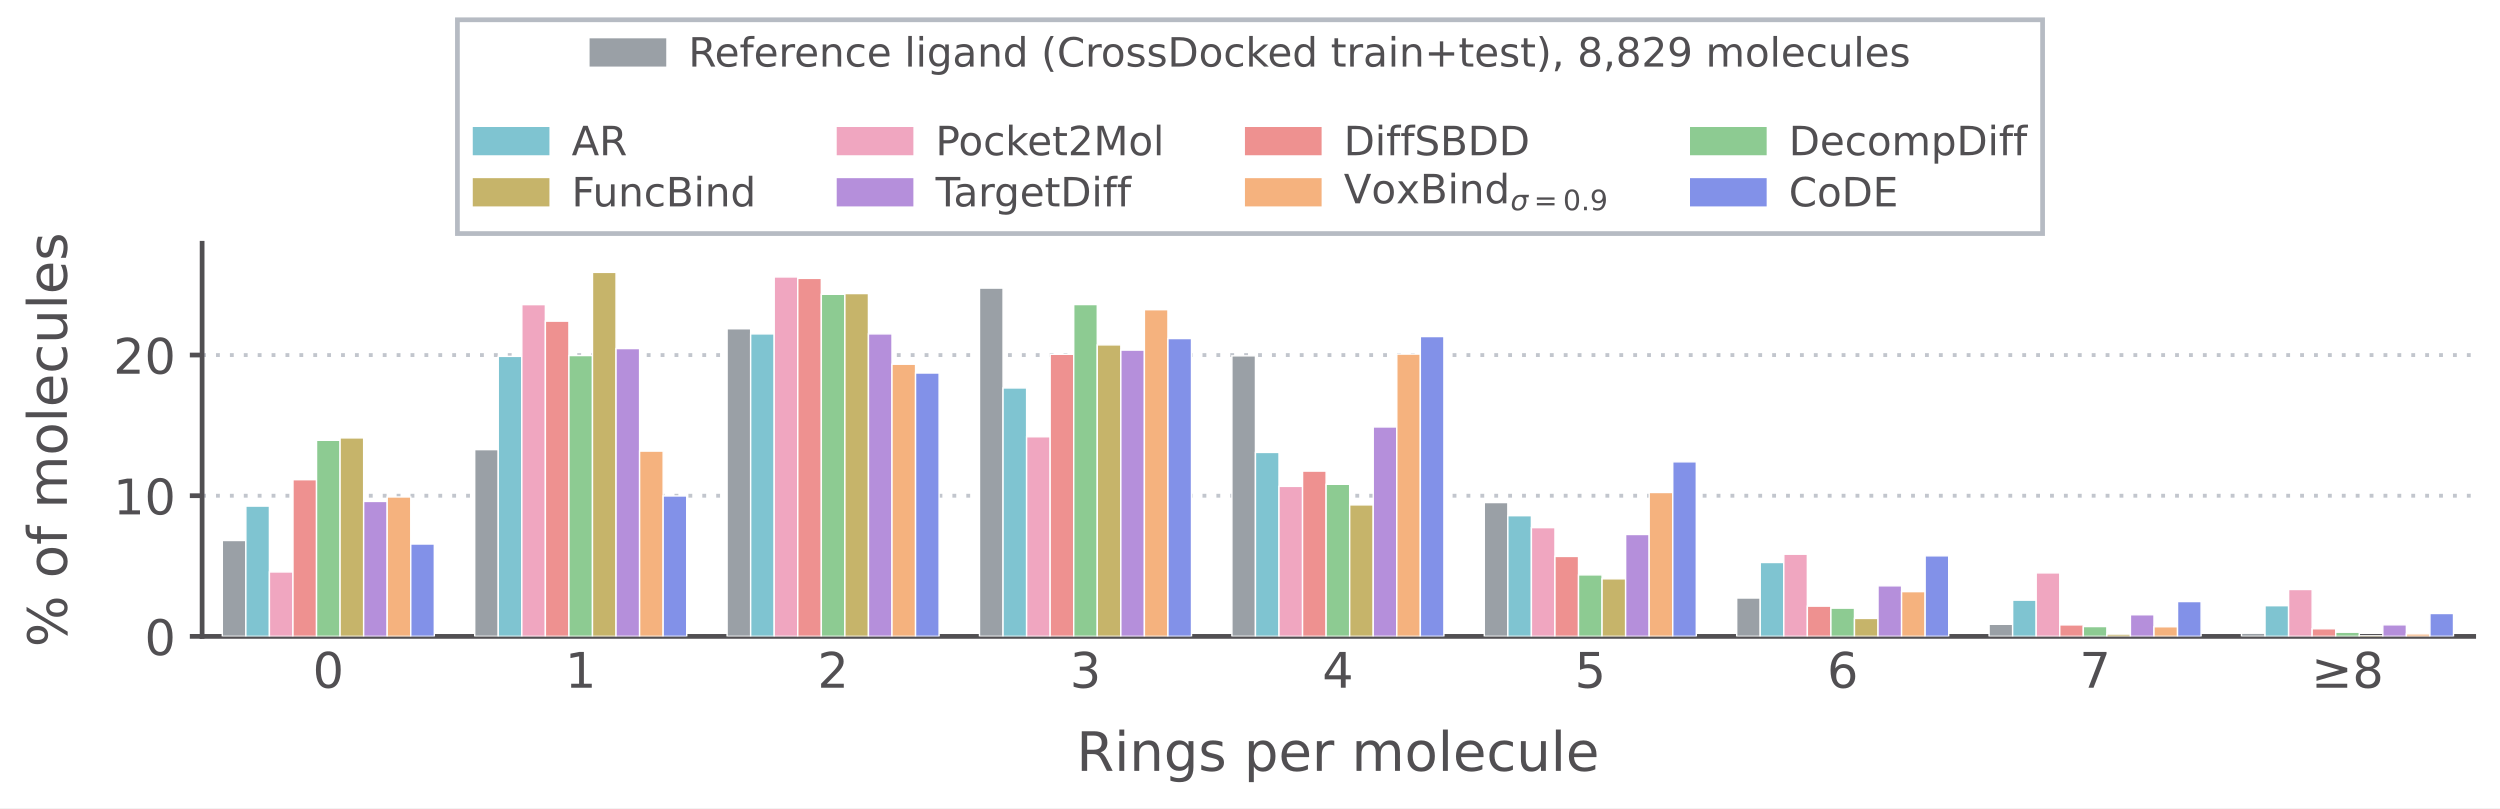
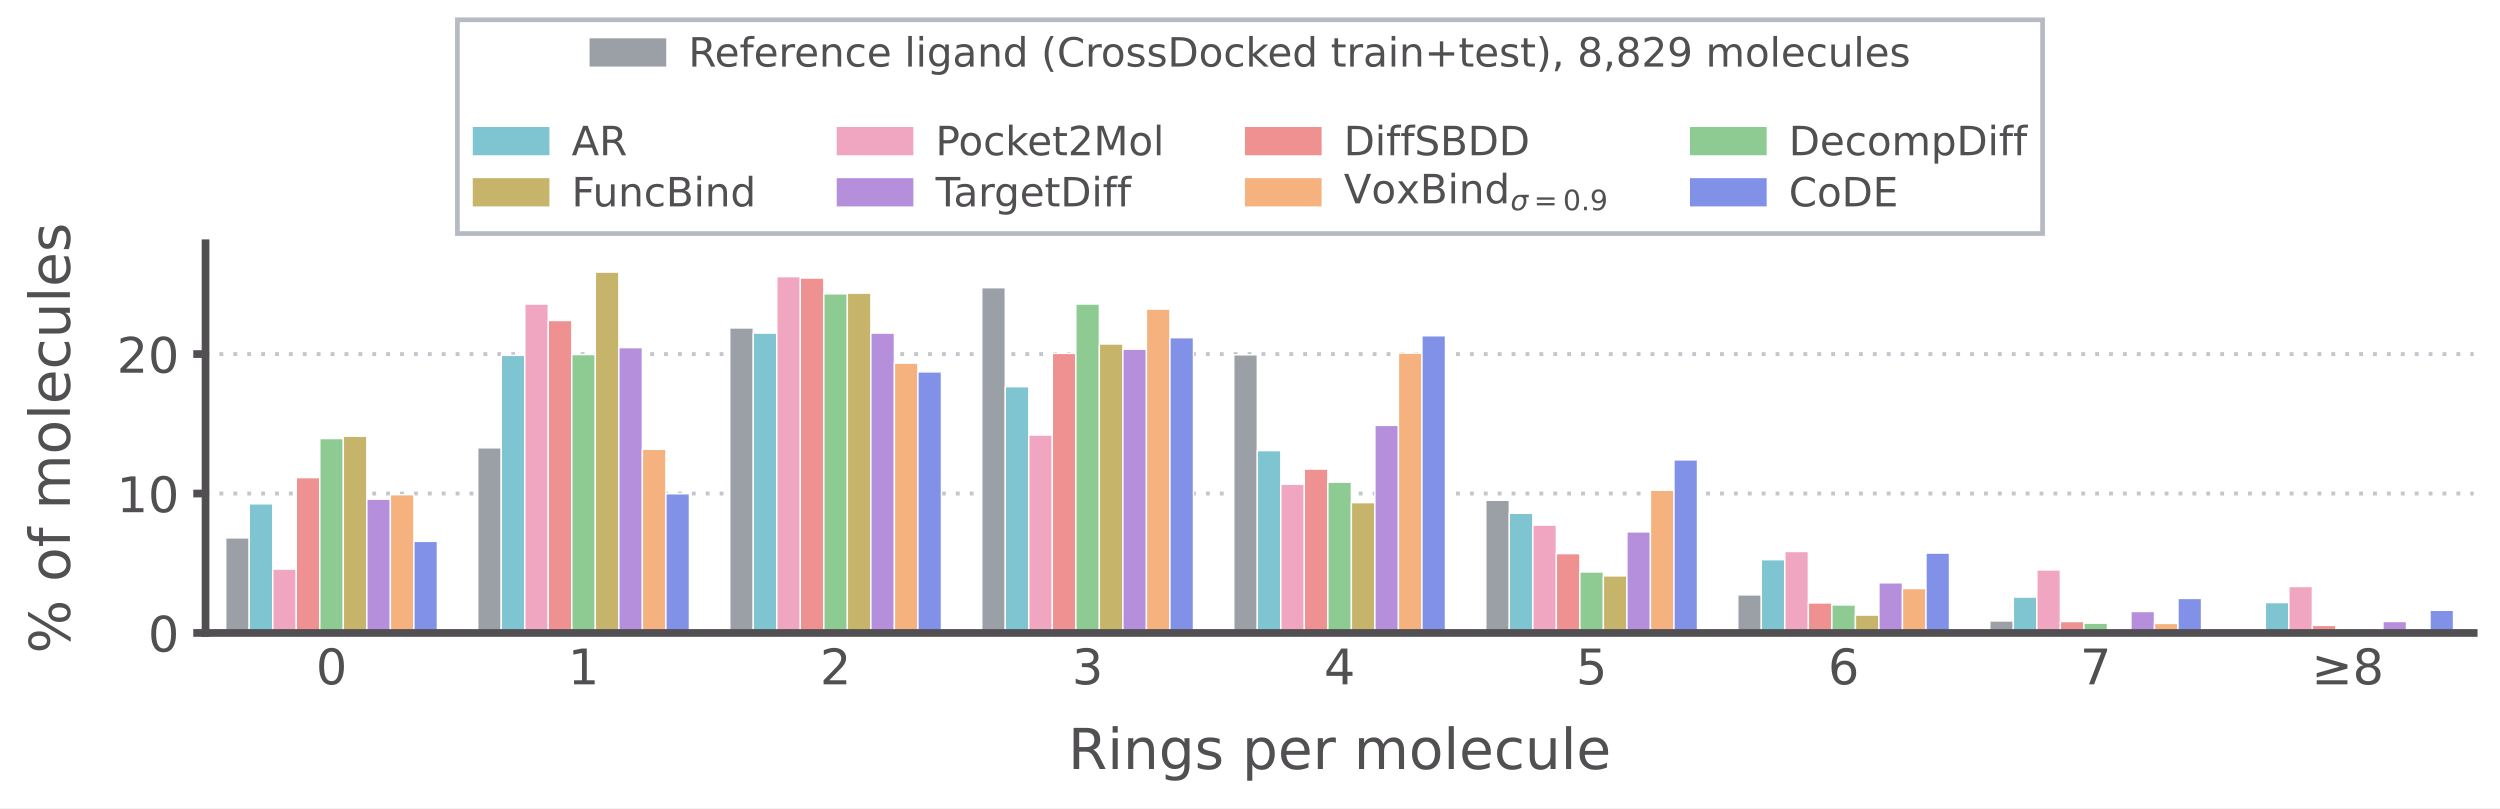
<svg xmlns="http://www.w3.org/2000/svg" xmlns:xlink="http://www.w3.org/1999/xlink" width="712.53pt" height="230.353pt" viewBox="0 0 712.53 230.353" version="1.1">
  <defs>
    <style type="text/css">*{stroke-linejoin: round; stroke-linecap: butt}</style>
  </defs>
  <g id="figure_1">
    <g id="patch_1">
      <path d="M 0 230.353  L 712.53 230.353  L 712.53 0  L 0 0  z " style="fill: #ffffff" />
    </g>
    <g id="axes_1">
      <g id="patch_2">
-         <path d="M 57.605 181.38  L 705.03 181.38  L 705.03 69.331  L 57.605 69.331  z " style="fill: #ffffff" />
+         <path d="M 58.586 180.399  L 705.03 180.399  L 705.03 69.331  L 58.586 69.331  z " style="fill: #ffffff" />
      </g>
      <g id="matplotlib.axis_1">
        <g id="xtick_1">
          <g id="line2d_1" />
          <g id="text_1">
-             <text style="font-size: 14px; font-family: 'DejaVu Sans'; text-anchor: middle; fill: #514f52" x="93.573" y="196.018" transform="rotate(-0 93.57263 196.0183)">0</text>
+             <text style="font-size: 14px; font-family: 'DejaVu Sans'; text-anchor: middle; fill: #514f52" x="94.5" y="195.036" transform="rotate(-0 94.4999 195.0365)">0</text>
          </g>
        </g>
        <g id="xtick_2">
          <g id="line2d_2" />
          <g id="text_2">
-             <text style="font-size: 14px; font-family: 'DejaVu Sans'; text-anchor: middle; fill: #514f52" x="165.509" y="196.018" transform="rotate(-0 165.5088 196.0183)">1</text>
+             <text style="font-size: 14px; font-family: 'DejaVu Sans'; text-anchor: middle; fill: #514f52" x="166.327" y="195.036" transform="rotate(-0 166.327 195.0365)">1</text>
          </g>
        </g>
        <g id="xtick_3">
          <g id="line2d_3" />
          <g id="text_3">
-             <text style="font-size: 14px; font-family: 'DejaVu Sans'; text-anchor: middle; fill: #514f52" x="237.445" y="196.018" transform="rotate(-0 237.4449 196.0183)">2</text>
+             <text style="font-size: 14px; font-family: 'DejaVu Sans'; text-anchor: middle; fill: #514f52" x="238.154" y="195.036" transform="rotate(-0 238.154 195.0365)">2</text>
          </g>
        </g>
        <g id="xtick_4">
          <g id="line2d_4" />
          <g id="text_4">
-             <text style="font-size: 14px; font-family: 'DejaVu Sans'; text-anchor: middle; fill: #514f52" x="309.381" y="196.018" transform="rotate(-0 309.3811 196.0183)">3</text>
+             <text style="font-size: 14px; font-family: 'DejaVu Sans'; text-anchor: middle; fill: #514f52" x="309.981" y="195.036" transform="rotate(-0 309.9811 195.0365)">3</text>
          </g>
        </g>
        <g id="xtick_5">
          <g id="line2d_5" />
          <g id="text_5">
-             <text style="font-size: 14px; font-family: 'DejaVu Sans'; text-anchor: middle; fill: #514f52" x="381.317" y="196.018" transform="rotate(-0 381.3173 196.0183)">4</text>
+             <text style="font-size: 14px; font-family: 'DejaVu Sans'; text-anchor: middle; fill: #514f52" x="381.808" y="195.036" transform="rotate(-0 381.8082 195.0365)">4</text>
          </g>
        </g>
        <g id="xtick_6">
          <g id="line2d_6" />
          <g id="text_6">
-             <text style="font-size: 14px; font-family: 'DejaVu Sans'; text-anchor: middle; fill: #514f52" x="453.253" y="196.018" transform="rotate(-0 453.2534 196.0183)">5</text>
+             <text style="font-size: 14px; font-family: 'DejaVu Sans'; text-anchor: middle; fill: #514f52" x="453.635" y="195.036" transform="rotate(-0 453.6353 195.0365)">5</text>
          </g>
        </g>
        <g id="xtick_7">
          <g id="line2d_7" />
          <g id="text_7">
-             <text style="font-size: 14px; font-family: 'DejaVu Sans'; text-anchor: middle; fill: #514f52" x="525.19" y="196.018" transform="rotate(-0 525.1896 196.0183)">6</text>
+             <text style="font-size: 14px; font-family: 'DejaVu Sans'; text-anchor: middle; fill: #514f52" x="525.462" y="195.036" transform="rotate(-0 525.4623 195.0365)">6</text>
          </g>
        </g>
        <g id="xtick_8">
          <g id="line2d_8" />
          <g id="text_8">
-             <text style="font-size: 14px; font-family: 'DejaVu Sans'; text-anchor: middle; fill: #514f52" x="597.126" y="196.018" transform="rotate(-0 597.1258 196.0183)">7</text>
+             <text style="font-size: 14px; font-family: 'DejaVu Sans'; text-anchor: middle; fill: #514f52" x="597.289" y="195.036" transform="rotate(-0 597.2894 195.0365)">7</text>
          </g>
        </g>
        <g id="xtick_9">
          <g id="line2d_9" />
          <g id="text_9">
-             <text style="font-size: 14px; font-family: 'DejaVu Sans'; text-anchor: middle; fill: #514f52" x="669.062" y="196.018" transform="rotate(-0 669.0619 196.0183)">≥8</text>
+             <text style="font-size: 14px; font-family: 'DejaVu Sans'; text-anchor: middle; fill: #514f52" x="669.116" y="195.036" transform="rotate(-0 669.1165 195.0365)">≥8</text>
          </g>
        </g>
        <g id="text_10">
-           <text style="font-size: 15.5px; font-family: 'DejaVu Sans'; text-anchor: middle; fill: #514f52" x="381.317" y="219.707" transform="rotate(-0 381.3173 219.7074)">Rings per molecule</text>
+           <text style="font-size: 16.1px; font-family: 'DejaVu Sans'; text-anchor: middle; fill: #514f52" x="381.808" y="219.182" transform="rotate(-0 381.8082 219.1815)">Rings per molecule</text>
        </g>
      </g>
      <g id="matplotlib.axis_2">
        <g id="ytick_1">
          <g id="line2d_10">
-             <path d="M 57.605 181.38  L 705.03 181.38  " clip-path="url(#p3499319b4c)" style="fill: none; stroke-dasharray: 1.1,2.86; stroke-dashoffset: 0; stroke: #c2c6cd; stroke-width: 1.1" />
+             <path d="M 58.586 180.399  L 705.03 180.399  " clip-path="url(#pc939cf6da9)" style="fill: none; stroke-dasharray: 1.1,2.86; stroke-dashoffset: 0; stroke: #c2c6cd; stroke-width: 1.1" />
          </g>
          <g id="line2d_11">
            <defs>
-               <path id="m5717518660" d="M 0 0  L -3.5 0  " style="stroke: #514f52; stroke-width: 1.35" />
+               <path id="mcf5e3aedc6" d="M 0 0  L -3.5 0  " style="stroke: #514f52; stroke-width: 2.2" />
            </defs>
            <g>
-               <use xlink:href="#m5717518660" x="57.605" y="181.38" style="fill: #514f52; stroke: #514f52; stroke-width: 1.35" />
+               <use xlink:href="#mcf5e3aedc6" x="58.586" y="180.399" style="fill: #514f52; stroke: #514f52; stroke-width: 2.2" />
            </g>
          </g>
          <g id="text_11">
-             <text style="font-size: 14px; font-family: 'DejaVu Sans'; text-anchor: end; fill: #514f52" x="50.105" y="186.699" transform="rotate(-0 50.10455 186.6994)">0</text>
+             <text style="font-size: 14px; font-family: 'DejaVu Sans'; text-anchor: end; fill: #514f52" x="51.086" y="185.718" transform="rotate(-0 51.08636 185.7176)">0</text>
          </g>
        </g>
        <g id="ytick_2">
          <g id="line2d_12">
-             <path d="M 57.605 141.287  L 705.03 141.287  " clip-path="url(#p3499319b4c)" style="fill: none; stroke-dasharray: 1.1,2.86; stroke-dashoffset: 0; stroke: #c2c6cd; stroke-width: 1.1" />
+             <path d="M 58.586 140.657  L 705.03 140.657  " clip-path="url(#pc939cf6da9)" style="fill: none; stroke-dasharray: 1.1,2.86; stroke-dashoffset: 0; stroke: #c2c6cd; stroke-width: 1.1" />
          </g>
          <g id="line2d_13">
            <g>
-               <use xlink:href="#m5717518660" x="57.605" y="141.287" style="fill: #514f52; stroke: #514f52; stroke-width: 1.35" />
+               <use xlink:href="#mcf5e3aedc6" x="58.586" y="140.657" style="fill: #514f52; stroke: #514f52; stroke-width: 2.2" />
            </g>
          </g>
          <g id="text_12">
-             <text style="font-size: 14px; font-family: 'DejaVu Sans'; text-anchor: end; fill: #514f52" x="50.105" y="146.606" transform="rotate(-0 50.10455 146.6064)">10</text>
+             <text style="font-size: 14px; font-family: 'DejaVu Sans'; text-anchor: end; fill: #514f52" x="51.086" y="145.976" transform="rotate(-0 51.08636 145.9758)">10</text>
          </g>
        </g>
        <g id="ytick_3">
          <g id="line2d_14">
-             <path d="M 57.605 101.194  L 705.03 101.194  " clip-path="url(#p3499319b4c)" style="fill: none; stroke-dasharray: 1.1,2.86; stroke-dashoffset: 0; stroke: #c2c6cd; stroke-width: 1.1" />
+             <path d="M 58.586 100.915  L 705.03 100.915  " clip-path="url(#pc939cf6da9)" style="fill: none; stroke-dasharray: 1.1,2.86; stroke-dashoffset: 0; stroke: #c2c6cd; stroke-width: 1.1" />
          </g>
          <g id="line2d_15">
            <g>
-               <use xlink:href="#m5717518660" x="57.605" y="101.194" style="fill: #514f52; stroke: #514f52; stroke-width: 1.35" />
+               <use xlink:href="#mcf5e3aedc6" x="58.586" y="100.915" style="fill: #514f52; stroke: #514f52; stroke-width: 2.2" />
            </g>
          </g>
          <g id="text_13">
-             <text style="font-size: 14px; font-family: 'DejaVu Sans'; text-anchor: end; fill: #514f52" x="50.105" y="106.513" transform="rotate(-0 50.10455 106.5133)">20</text>
+             <text style="font-size: 14px; font-family: 'DejaVu Sans'; text-anchor: end; fill: #514f52" x="51.086" y="106.234" transform="rotate(-0 51.08636 106.2341)">20</text>
          </g>
        </g>
        <g id="text_14">
-           <text style="font-size: 15.5px; font-family: 'DejaVu Sans'; text-anchor: middle; fill: #514f52" x="19.066" y="125.356" transform="rotate(-90 19.06603 125.3559)">% of molecules</text>
+           <text style="font-size: 16.1px; font-family: 'DejaVu Sans'; text-anchor: middle; fill: #514f52" x="19.923" y="124.865" transform="rotate(-90 19.92307 124.865)">% of molecules</text>
        </g>
      </g>
      <g id="patch_3">
-         <path d="M 57.605 181.38  L 57.605 69.331  " style="fill: none; stroke: #514f52; stroke-width: 1.35; stroke-linejoin: miter; stroke-linecap: square" />
+         <path d="M 64.333 180.399  L 71.036 180.399  L 71.036 153.301  L 64.333 153.301  z " clip-path="url(#pc939cf6da9)" style="fill: #9aa0a6; stroke: #ffffff; stroke-width: 0.4; stroke-linejoin: miter" />
      </g>
      <g id="patch_4">
-         <path d="M 57.605 181.38  L 705.03 181.38  " style="fill: none; stroke: #514f52; stroke-width: 1.35; stroke-linejoin: miter; stroke-linecap: square" />
+         <path d="M 136.16 180.399  L 142.863 180.399  L 142.863 127.644  L 136.16 127.644  z " clip-path="url(#pc939cf6da9)" style="fill: #9aa0a6; stroke: #ffffff; stroke-width: 0.4; stroke-linejoin: miter" />
      </g>
      <g id="patch_5">
-         <path d="M 63.359 181.38  L 70.073 181.38  L 70.073 154.043  L 63.359 154.043  z " clip-path="url(#p3499319b4c)" style="fill: #9aa0a6; stroke: #ffffff; stroke-width: 0.4; stroke-linejoin: miter" />
+         <path d="M 207.987 180.399  L 214.691 180.399  L 214.691 93.479  L 207.987 93.479  z " clip-path="url(#pc939cf6da9)" style="fill: #9aa0a6; stroke: #ffffff; stroke-width: 0.4; stroke-linejoin: miter" />
      </g>
      <g id="patch_6">
-         <path d="M 135.296 181.38  L 142.01 181.38  L 142.01 128.159  L 135.296 128.159  z " clip-path="url(#p3499319b4c)" style="fill: #9aa0a6; stroke: #ffffff; stroke-width: 0.4; stroke-linejoin: miter" />
+         <path d="M 279.814 180.399  L 286.518 180.399  L 286.518 82.001  L 279.814 82.001  z " clip-path="url(#pc939cf6da9)" style="fill: #9aa0a6; stroke: #ffffff; stroke-width: 0.4; stroke-linejoin: miter" />
      </g>
      <g id="patch_7">
-         <path d="M 207.232 181.38  L 213.946 181.38  L 213.946 93.693  L 207.232 93.693  z " clip-path="url(#p3499319b4c)" style="fill: #9aa0a6; stroke: #ffffff; stroke-width: 0.4; stroke-linejoin: miter" />
+         <path d="M 351.641 180.399  L 358.345 180.399  L 358.345 101.131  L 351.641 101.131  z " clip-path="url(#pc939cf6da9)" style="fill: #9aa0a6; stroke: #ffffff; stroke-width: 0.4; stroke-linejoin: miter" />
      </g>
      <g id="patch_8">
-         <path d="M 279.168 181.38  L 285.882 181.38  L 285.882 82.113  L 279.168 82.113  z " clip-path="url(#p3499319b4c)" style="fill: #9aa0a6; stroke: #ffffff; stroke-width: 0.4; stroke-linejoin: miter" />
+         <path d="M 423.468 180.399  L 430.172 180.399  L 430.172 142.588  L 423.468 142.588  z " clip-path="url(#pc939cf6da9)" style="fill: #9aa0a6; stroke: #ffffff; stroke-width: 0.4; stroke-linejoin: miter" />
      </g>
      <g id="patch_9">
-         <path d="M 351.104 181.38  L 357.818 181.38  L 357.818 101.412  L 351.104 101.412  z " clip-path="url(#p3499319b4c)" style="fill: #9aa0a6; stroke: #ffffff; stroke-width: 0.4; stroke-linejoin: miter" />
+         <path d="M 495.295 180.399  L 501.999 180.399  L 501.999 169.551  L 495.295 169.551  z " clip-path="url(#pc939cf6da9)" style="fill: #9aa0a6; stroke: #ffffff; stroke-width: 0.4; stroke-linejoin: miter" />
      </g>
      <g id="patch_10">
-         <path d="M 423.04 181.38  L 429.754 181.38  L 429.754 143.236  L 423.04 143.236  z " clip-path="url(#p3499319b4c)" style="fill: #9aa0a6; stroke: #ffffff; stroke-width: 0.4; stroke-linejoin: miter" />
+         <path d="M 567.122 180.399  L 573.826 180.399  L 573.826 176.978  L 567.122 176.978  z " clip-path="url(#pc939cf6da9)" style="fill: #9aa0a6; stroke: #ffffff; stroke-width: 0.4; stroke-linejoin: miter" />
      </g>
      <g id="patch_11">
-         <path d="M 494.976 181.38  L 501.69 181.38  L 501.69 170.437  L 494.976 170.437  z " clip-path="url(#p3499319b4c)" style="fill: #9aa0a6; stroke: #ffffff; stroke-width: 0.4; stroke-linejoin: miter" />
+         <path d="M 638.949 180.399  L 645.653 180.399  L 645.653 179.498  L 638.949 179.498  z " clip-path="url(#pc939cf6da9)" style="fill: #9aa0a6; stroke: #ffffff; stroke-width: 0.4; stroke-linejoin: miter" />
      </g>
      <g id="patch_12">
-         <path d="M 566.913 181.38  L 573.627 181.38  L 573.627 177.929  L 566.913 177.929  z " clip-path="url(#p3499319b4c)" style="fill: #9aa0a6; stroke: #ffffff; stroke-width: 0.4; stroke-linejoin: miter" />
+         <path d="M 71.036 180.399  L 77.74 180.399  L 77.74 143.59  L 71.036 143.59  z " clip-path="url(#pc939cf6da9)" style="fill: #7fc4d1; stroke: #ffffff; stroke-width: 0.4; stroke-linejoin: miter" />
      </g>
      <g id="patch_13">
-         <path d="M 638.849 181.38  L 645.563 181.38  L 645.563 180.472  L 638.849 180.472  z " clip-path="url(#p3499319b4c)" style="fill: #9aa0a6; stroke: #ffffff; stroke-width: 0.4; stroke-linejoin: miter" />
+         <path d="M 142.863 180.399  L 149.567 180.399  L 149.567 101.279  L 142.863 101.279  z " clip-path="url(#pc939cf6da9)" style="fill: #7fc4d1; stroke: #ffffff; stroke-width: 0.4; stroke-linejoin: miter" />
      </g>
      <g id="patch_14">
-         <path d="M 70.073 181.38  L 76.788 181.38  L 76.788 144.247  L 70.073 144.247  z " clip-path="url(#p3499319b4c)" style="fill: #7fc4d1; stroke: #ffffff; stroke-width: 0.4; stroke-linejoin: miter" />
+         <path d="M 214.691 180.399  L 221.394 180.399  L 221.394 94.945  L 214.691 94.945  z " clip-path="url(#pc939cf6da9)" style="fill: #7fc4d1; stroke: #ffffff; stroke-width: 0.4; stroke-linejoin: miter" />
      </g>
      <g id="patch_15">
-         <path d="M 142.01 181.38  L 148.724 181.38  L 148.724 101.561  L 142.01 101.561  z " clip-path="url(#p3499319b4c)" style="fill: #7fc4d1; stroke: #ffffff; stroke-width: 0.4; stroke-linejoin: miter" />
+         <path d="M 286.518 180.399  L 293.221 180.399  L 293.221 110.208  L 286.518 110.208  z " clip-path="url(#pc939cf6da9)" style="fill: #7fc4d1; stroke: #ffffff; stroke-width: 0.4; stroke-linejoin: miter" />
      </g>
      <g id="patch_16">
-         <path d="M 213.946 181.38  L 220.66 181.38  L 220.66 95.171  L 213.946 95.171  z " clip-path="url(#p3499319b4c)" style="fill: #7fc4d1; stroke: #ffffff; stroke-width: 0.4; stroke-linejoin: miter" />
+         <path d="M 358.345 180.399  L 365.049 180.399  L 365.049 128.431  L 358.345 128.431  z " clip-path="url(#pc939cf6da9)" style="fill: #7fc4d1; stroke: #ffffff; stroke-width: 0.4; stroke-linejoin: miter" />
      </g>
      <g id="patch_17">
-         <path d="M 285.882 181.38  L 292.596 181.38  L 292.596 110.57  L 285.882 110.57  z " clip-path="url(#p3499319b4c)" style="fill: #7fc4d1; stroke: #ffffff; stroke-width: 0.4; stroke-linejoin: miter" />
+         <path d="M 430.172 180.399  L 436.876 180.399  L 436.876 146.29  L 430.172 146.29  z " clip-path="url(#pc939cf6da9)" style="fill: #7fc4d1; stroke: #ffffff; stroke-width: 0.4; stroke-linejoin: miter" />
      </g>
      <g id="patch_18">
-         <path d="M 357.818 181.38  L 364.532 181.38  L 364.532 128.953  L 357.818 128.953  z " clip-path="url(#p3499319b4c)" style="fill: #7fc4d1; stroke: #ffffff; stroke-width: 0.4; stroke-linejoin: miter" />
+         <path d="M 501.999 180.399  L 508.703 180.399  L 508.703 159.528  L 501.999 159.528  z " clip-path="url(#pc939cf6da9)" style="fill: #7fc4d1; stroke: #ffffff; stroke-width: 0.4; stroke-linejoin: miter" />
      </g>
      <g id="patch_19">
-         <path d="M 429.754 181.38  L 436.468 181.38  L 436.468 146.97  L 429.754 146.97  z " clip-path="url(#p3499319b4c)" style="fill: #7fc4d1; stroke: #ffffff; stroke-width: 0.4; stroke-linejoin: miter" />
+         <path d="M 573.826 180.399  L 580.53 180.399  L 580.53 170.171  L 573.826 170.171  z " clip-path="url(#pc939cf6da9)" style="fill: #7fc4d1; stroke: #ffffff; stroke-width: 0.4; stroke-linejoin: miter" />
      </g>
      <g id="patch_20">
-         <path d="M 501.69 181.38  L 508.404 181.38  L 508.404 160.326  L 501.69 160.326  z " clip-path="url(#p3499319b4c)" style="fill: #7fc4d1; stroke: #ffffff; stroke-width: 0.4; stroke-linejoin: miter" />
+         <path d="M 645.653 180.399  L 652.357 180.399  L 652.357 171.729  L 645.653 171.729  z " clip-path="url(#pc939cf6da9)" style="fill: #7fc4d1; stroke: #ffffff; stroke-width: 0.4; stroke-linejoin: miter" />
      </g>
      <g id="patch_21">
-         <path d="M 573.627 181.38  L 580.341 181.38  L 580.341 171.063  L 573.627 171.063  z " clip-path="url(#p3499319b4c)" style="fill: #7fc4d1; stroke: #ffffff; stroke-width: 0.4; stroke-linejoin: miter" />
+         <path d="M 77.74 180.399  L 84.444 180.399  L 84.444 162.195  L 77.74 162.195  z " clip-path="url(#pc939cf6da9)" style="fill: #f0a6c0; stroke: #ffffff; stroke-width: 0.4; stroke-linejoin: miter" />
      </g>
      <g id="patch_22">
-         <path d="M 645.563 181.38  L 652.277 181.38  L 652.277 172.634  L 645.563 172.634  z " clip-path="url(#p3499319b4c)" style="fill: #7fc4d1; stroke: #ffffff; stroke-width: 0.4; stroke-linejoin: miter" />
+         <path d="M 149.567 180.399  L 156.271 180.399  L 156.271 86.669  L 149.567 86.669  z " clip-path="url(#pc939cf6da9)" style="fill: #f0a6c0; stroke: #ffffff; stroke-width: 0.4; stroke-linejoin: miter" />
      </g>
      <g id="patch_23">
-         <path d="M 76.788 181.38  L 83.502 181.38  L 83.502 163.016  L 76.788 163.016  z " clip-path="url(#p3499319b4c)" style="fill: #f0a6c0; stroke: #ffffff; stroke-width: 0.4; stroke-linejoin: miter" />
+         <path d="M 221.394 180.399  L 228.098 180.399  L 228.098 78.846  L 221.394 78.846  z " clip-path="url(#pc939cf6da9)" style="fill: #f0a6c0; stroke: #ffffff; stroke-width: 0.4; stroke-linejoin: miter" />
      </g>
      <g id="patch_24">
-         <path d="M 148.724 181.38  L 155.438 181.38  L 155.438 86.822  L 148.724 86.822  z " clip-path="url(#p3499319b4c)" style="fill: #f0a6c0; stroke: #ffffff; stroke-width: 0.4; stroke-linejoin: miter" />
+         <path d="M 293.221 180.399  L 299.925 180.399  L 299.925 123.997  L 293.221 123.997  z " clip-path="url(#pc939cf6da9)" style="fill: #f0a6c0; stroke: #ffffff; stroke-width: 0.4; stroke-linejoin: miter" />
      </g>
      <g id="patch_25">
-         <path d="M 220.66 181.38  L 227.374 181.38  L 227.374 78.93  L 220.66 78.93  z " clip-path="url(#p3499319b4c)" style="fill: #f0a6c0; stroke: #ffffff; stroke-width: 0.4; stroke-linejoin: miter" />
+         <path d="M 365.049 180.399  L 371.752 180.399  L 371.752 138.008  L 365.049 138.008  z " clip-path="url(#pc939cf6da9)" style="fill: #f0a6c0; stroke: #ffffff; stroke-width: 0.4; stroke-linejoin: miter" />
      </g>
      <g id="patch_26">
-         <path d="M 292.596 181.38  L 299.31 181.38  L 299.31 124.481  L 292.596 124.481  z " clip-path="url(#p3499319b4c)" style="fill: #f0a6c0; stroke: #ffffff; stroke-width: 0.4; stroke-linejoin: miter" />
+         <path d="M 436.876 180.399  L 443.579 180.399  L 443.579 149.667  L 436.876 149.667  z " clip-path="url(#pc939cf6da9)" style="fill: #f0a6c0; stroke: #ffffff; stroke-width: 0.4; stroke-linejoin: miter" />
      </g>
      <g id="patch_27">
-         <path d="M 364.532 181.38  L 371.246 181.38  L 371.246 138.615  L 364.532 138.615  z " clip-path="url(#p3499319b4c)" style="fill: #f0a6c0; stroke: #ffffff; stroke-width: 0.4; stroke-linejoin: miter" />
+         <path d="M 508.703 180.399  L 515.407 180.399  L 515.407 157.184  L 508.703 157.184  z " clip-path="url(#pc939cf6da9)" style="fill: #f0a6c0; stroke: #ffffff; stroke-width: 0.4; stroke-linejoin: miter" />
      </g>
      <g id="patch_28">
-         <path d="M 436.468 181.38  L 443.182 181.38  L 443.182 150.377  L 436.468 150.377  z " clip-path="url(#p3499319b4c)" style="fill: #f0a6c0; stroke: #ffffff; stroke-width: 0.4; stroke-linejoin: miter" />
+         <path d="M 580.53 180.399  L 587.234 180.399  L 587.234 162.45  L 580.53 162.45  z " clip-path="url(#pc939cf6da9)" style="fill: #f0a6c0; stroke: #ffffff; stroke-width: 0.4; stroke-linejoin: miter" />
      </g>
      <g id="patch_29">
-         <path d="M 508.404 181.38  L 515.119 181.38  L 515.119 157.96  L 508.404 157.96  z " clip-path="url(#p3499319b4c)" style="fill: #f0a6c0; stroke: #ffffff; stroke-width: 0.4; stroke-linejoin: miter" />
+         <path d="M 652.357 180.399  L 659.061 180.399  L 659.061 167.155  L 652.357 167.155  z " clip-path="url(#pc939cf6da9)" style="fill: #f0a6c0; stroke: #ffffff; stroke-width: 0.4; stroke-linejoin: miter" />
      </g>
      <g id="patch_30">
-         <path d="M 580.341 181.38  L 587.055 181.38  L 587.055 163.274  L 580.341 163.274  z " clip-path="url(#p3499319b4c)" style="fill: #f0a6c0; stroke: #ffffff; stroke-width: 0.4; stroke-linejoin: miter" />
+         <path d="M 84.444 180.399  L 91.148 180.399  L 91.148 136.127  L 84.444 136.127  z " clip-path="url(#pc939cf6da9)" style="fill: #ee9190; stroke: #ffffff; stroke-width: 0.4; stroke-linejoin: miter" />
      </g>
      <g id="patch_31">
-         <path d="M 652.277 181.38  L 658.991 181.38  L 658.991 168.02  L 652.277 168.02  z " clip-path="url(#p3499319b4c)" style="fill: #f0a6c0; stroke: #ffffff; stroke-width: 0.4; stroke-linejoin: miter" />
+         <path d="M 156.271 180.399  L 162.975 180.399  L 162.975 91.34  L 156.271 91.34  z " clip-path="url(#pc939cf6da9)" style="fill: #ee9190; stroke: #ffffff; stroke-width: 0.4; stroke-linejoin: miter" />
      </g>
      <g id="patch_32">
-         <path d="M 83.502 181.38  L 90.216 181.38  L 90.216 136.717  L 83.502 136.717  z " clip-path="url(#p3499319b4c)" style="fill: #ee9190; stroke: #ffffff; stroke-width: 0.4; stroke-linejoin: miter" />
+         <path d="M 228.098 180.399  L 234.802 180.399  L 234.802 79.243  L 228.098 79.243  z " clip-path="url(#pc939cf6da9)" style="fill: #ee9190; stroke: #ffffff; stroke-width: 0.4; stroke-linejoin: miter" />
      </g>
      <g id="patch_33">
-         <path d="M 155.438 181.38  L 162.152 181.38  L 162.152 91.535  L 155.438 91.535  z " clip-path="url(#p3499319b4c)" style="fill: #ee9190; stroke: #ffffff; stroke-width: 0.4; stroke-linejoin: miter" />
+         <path d="M 299.925 180.399  L 306.629 180.399  L 306.629 100.709  L 299.925 100.709  z " clip-path="url(#pc939cf6da9)" style="fill: #ee9190; stroke: #ffffff; stroke-width: 0.4; stroke-linejoin: miter" />
      </g>
      <g id="patch_34">
-         <path d="M 227.374 181.38  L 234.088 181.38  L 234.088 79.33  L 227.374 79.33  z " clip-path="url(#p3499319b4c)" style="fill: #ee9190; stroke: #ffffff; stroke-width: 0.4; stroke-linejoin: miter" />
+         <path d="M 371.752 180.399  L 378.456 180.399  L 378.456 133.707  L 371.752 133.707  z " clip-path="url(#pc939cf6da9)" style="fill: #ee9190; stroke: #ffffff; stroke-width: 0.4; stroke-linejoin: miter" />
      </g>
      <g id="patch_35">
-         <path d="M 299.31 181.38  L 306.024 181.38  L 306.024 100.987  L 299.31 100.987  z " clip-path="url(#p3499319b4c)" style="fill: #ee9190; stroke: #ffffff; stroke-width: 0.4; stroke-linejoin: miter" />
+         <path d="M 443.579 180.399  L 450.283 180.399  L 450.283 157.799  L 443.579 157.799  z " clip-path="url(#pc939cf6da9)" style="fill: #ee9190; stroke: #ffffff; stroke-width: 0.4; stroke-linejoin: miter" />
      </g>
      <g id="patch_36">
-         <path d="M 371.246 181.38  L 377.96 181.38  L 377.96 134.276  L 371.246 134.276  z " clip-path="url(#p3499319b4c)" style="fill: #ee9190; stroke: #ffffff; stroke-width: 0.4; stroke-linejoin: miter" />
+         <path d="M 515.407 180.399  L 522.11 180.399  L 522.11 171.853  L 515.407 171.853  z " clip-path="url(#pc939cf6da9)" style="fill: #ee9190; stroke: #ffffff; stroke-width: 0.4; stroke-linejoin: miter" />
      </g>
      <g id="patch_37">
-         <path d="M 443.182 181.38  L 449.896 181.38  L 449.896 158.581  L 443.182 158.581  z " clip-path="url(#p3499319b4c)" style="fill: #ee9190; stroke: #ffffff; stroke-width: 0.4; stroke-linejoin: miter" />
+         <path d="M 587.234 180.399  L 593.937 180.399  L 593.937 177.155  L 587.234 177.155  z " clip-path="url(#pc939cf6da9)" style="fill: #ee9190; stroke: #ffffff; stroke-width: 0.4; stroke-linejoin: miter" />
      </g>
      <g id="patch_38">
-         <path d="M 515.119 181.38  L 521.833 181.38  L 521.833 172.759  L 515.119 172.759  z " clip-path="url(#p3499319b4c)" style="fill: #ee9190; stroke: #ffffff; stroke-width: 0.4; stroke-linejoin: miter" />
+         <path d="M 659.061 180.399  L 665.765 180.399  L 665.765 178.237  L 659.061 178.237  z " clip-path="url(#pc939cf6da9)" style="fill: #ee9190; stroke: #ffffff; stroke-width: 0.4; stroke-linejoin: miter" />
      </g>
      <g id="patch_39">
-         <path d="M 587.055 181.38  L 593.769 181.38  L 593.769 178.109  L 587.055 178.109  z " clip-path="url(#p3499319b4c)" style="fill: #ee9190; stroke: #ffffff; stroke-width: 0.4; stroke-linejoin: miter" />
+         <path d="M 91.148 180.399  L 97.852 180.399  L 97.852 124.994  L 91.148 124.994  z " clip-path="url(#pc939cf6da9)" style="fill: #8dcb92; stroke: #ffffff; stroke-width: 0.4; stroke-linejoin: miter" />
      </g>
      <g id="patch_40">
-         <path d="M 658.991 181.38  L 665.705 181.38  L 665.705 179.199  L 658.991 179.199  z " clip-path="url(#p3499319b4c)" style="fill: #ee9190; stroke: #ffffff; stroke-width: 0.4; stroke-linejoin: miter" />
+         <path d="M 162.975 180.399  L 169.679 180.399  L 169.679 101.064  L 162.975 101.064  z " clip-path="url(#pc939cf6da9)" style="fill: #8dcb92; stroke: #ffffff; stroke-width: 0.4; stroke-linejoin: miter" />
      </g>
      <g id="patch_41">
-         <path d="M 90.216 181.38  L 96.93 181.38  L 96.93 125.486  L 90.216 125.486  z " clip-path="url(#p3499319b4c)" style="fill: #8dcb92; stroke: #ffffff; stroke-width: 0.4; stroke-linejoin: miter" />
+         <path d="M 234.802 180.399  L 241.506 180.399  L 241.506 83.75  L 234.802 83.75  z " clip-path="url(#pc939cf6da9)" style="fill: #8dcb92; stroke: #ffffff; stroke-width: 0.4; stroke-linejoin: miter" />
      </g>
      <g id="patch_42">
-         <path d="M 162.152 181.38  L 168.866 181.38  L 168.866 101.344  L 162.152 101.344  z " clip-path="url(#p3499319b4c)" style="fill: #8dcb92; stroke: #ffffff; stroke-width: 0.4; stroke-linejoin: miter" />
+         <path d="M 306.629 180.399  L 313.333 180.399  L 313.333 86.656  L 306.629 86.656  z " clip-path="url(#pc939cf6da9)" style="fill: #8dcb92; stroke: #ffffff; stroke-width: 0.4; stroke-linejoin: miter" />
      </g>
      <g id="patch_43">
-         <path d="M 234.088 181.38  L 240.802 181.38  L 240.802 83.877  L 234.088 83.877  z " clip-path="url(#p3499319b4c)" style="fill: #8dcb92; stroke: #ffffff; stroke-width: 0.4; stroke-linejoin: miter" />
+         <path d="M 378.456 180.399  L 385.16 180.399  L 385.16 137.423  L 378.456 137.423  z " clip-path="url(#pc939cf6da9)" style="fill: #8dcb92; stroke: #ffffff; stroke-width: 0.4; stroke-linejoin: miter" />
      </g>
      <g id="patch_44">
-         <path d="M 306.024 181.38  L 312.738 181.38  L 312.738 86.809  L 306.024 86.809  z " clip-path="url(#p3499319b4c)" style="fill: #8dcb92; stroke: #ffffff; stroke-width: 0.4; stroke-linejoin: miter" />
+         <path d="M 450.283 180.399  L 456.987 180.399  L 456.987 163.023  L 450.283 163.023  z " clip-path="url(#pc939cf6da9)" style="fill: #8dcb92; stroke: #ffffff; stroke-width: 0.4; stroke-linejoin: miter" />
      </g>
      <g id="patch_45">
-         <path d="M 377.96 181.38  L 384.674 181.38  L 384.674 138.025  L 377.96 138.025  z " clip-path="url(#p3499319b4c)" style="fill: #8dcb92; stroke: #ffffff; stroke-width: 0.4; stroke-linejoin: miter" />
+         <path d="M 522.11 180.399  L 528.814 180.399  L 528.814 172.422  L 522.11 172.422  z " clip-path="url(#pc939cf6da9)" style="fill: #8dcb92; stroke: #ffffff; stroke-width: 0.4; stroke-linejoin: miter" />
      </g>
      <g id="patch_46">
-         <path d="M 449.896 181.38  L 456.61 181.38  L 456.61 163.851  L 449.896 163.851  z " clip-path="url(#p3499319b4c)" style="fill: #8dcb92; stroke: #ffffff; stroke-width: 0.4; stroke-linejoin: miter" />
+         <path d="M 593.937 180.399  L 600.641 180.399  L 600.641 177.616  L 593.937 177.616  z " clip-path="url(#pc939cf6da9)" style="fill: #8dcb92; stroke: #ffffff; stroke-width: 0.4; stroke-linejoin: miter" />
      </g>
      <g id="patch_47">
-         <path d="M 521.833 181.38  L 528.547 181.38  L 528.547 173.333  L 521.833 173.333  z " clip-path="url(#p3499319b4c)" style="fill: #8dcb92; stroke: #ffffff; stroke-width: 0.4; stroke-linejoin: miter" />
+         <path d="M 665.765 180.399  L 672.468 180.399  L 672.468 179.224  L 665.765 179.224  z " clip-path="url(#pc939cf6da9)" style="fill: #8dcb92; stroke: #ffffff; stroke-width: 0.4; stroke-linejoin: miter" />
      </g>
      <g id="patch_48">
-         <path d="M 593.769 181.38  L 600.483 181.38  L 600.483 178.573  L 593.769 178.573  z " clip-path="url(#p3499319b4c)" style="fill: #8dcb92; stroke: #ffffff; stroke-width: 0.4; stroke-linejoin: miter" />
+         <path d="M 97.852 180.399  L 104.556 180.399  L 104.556 124.322  L 97.852 124.322  z " clip-path="url(#pc939cf6da9)" style="fill: #c6b46a; stroke: #ffffff; stroke-width: 0.4; stroke-linejoin: miter" />
      </g>
      <g id="patch_49">
-         <path d="M 665.705 181.38  L 672.419 181.38  L 672.419 180.195  L 665.705 180.195  z " clip-path="url(#p3499319b4c)" style="fill: #8dcb92; stroke: #ffffff; stroke-width: 0.4; stroke-linejoin: miter" />
+         <path d="M 169.679 180.399  L 176.383 180.399  L 176.383 77.558  L 169.679 77.558  z " clip-path="url(#pc939cf6da9)" style="fill: #c6b46a; stroke: #ffffff; stroke-width: 0.4; stroke-linejoin: miter" />
      </g>
      <g id="patch_50">
-         <path d="M 96.93 181.38  L 103.644 181.38  L 103.644 124.808  L 96.93 124.808  z " clip-path="url(#p3499319b4c)" style="fill: #c6b46a; stroke: #ffffff; stroke-width: 0.4; stroke-linejoin: miter" />
+         <path d="M 241.506 180.399  L 248.21 180.399  L 248.21 83.549  L 241.506 83.549  z " clip-path="url(#pc939cf6da9)" style="fill: #c6b46a; stroke: #ffffff; stroke-width: 0.4; stroke-linejoin: miter" />
      </g>
      <g id="patch_51">
-         <path d="M 168.866 181.38  L 175.58 181.38  L 175.58 77.631  L 168.866 77.631  z " clip-path="url(#p3499319b4c)" style="fill: #c6b46a; stroke: #ffffff; stroke-width: 0.4; stroke-linejoin: miter" />
+         <path d="M 313.333 180.399  L 320.037 180.399  L 320.037 98.046  L 313.333 98.046  z " clip-path="url(#pc939cf6da9)" style="fill: #c6b46a; stroke: #ffffff; stroke-width: 0.4; stroke-linejoin: miter" />
      </g>
      <g id="patch_52">
-         <path d="M 240.802 181.38  L 247.516 181.38  L 247.516 83.674  L 240.802 83.674  z " clip-path="url(#p3499319b4c)" style="fill: #c6b46a; stroke: #ffffff; stroke-width: 0.4; stroke-linejoin: miter" />
+         <path d="M 385.16 180.399  L 391.864 180.399  L 391.864 143.249  L 385.16 143.249  z " clip-path="url(#pc939cf6da9)" style="fill: #c6b46a; stroke: #ffffff; stroke-width: 0.4; stroke-linejoin: miter" />
      </g>
      <g id="patch_53">
-         <path d="M 312.738 181.38  L 319.452 181.38  L 319.452 98.3  L 312.738 98.3  z " clip-path="url(#p3499319b4c)" style="fill: #c6b46a; stroke: #ffffff; stroke-width: 0.4; stroke-linejoin: miter" />
+         <path d="M 456.987 180.399  L 463.691 180.399  L 463.691 164.14  L 456.987 164.14  z " clip-path="url(#pc939cf6da9)" style="fill: #c6b46a; stroke: #ffffff; stroke-width: 0.4; stroke-linejoin: miter" />
      </g>
      <g id="patch_54">
-         <path d="M 384.674 181.38  L 391.388 181.38  L 391.388 143.903  L 384.674 143.903  z " clip-path="url(#p3499319b4c)" style="fill: #c6b46a; stroke: #ffffff; stroke-width: 0.4; stroke-linejoin: miter" />
+         <path d="M 528.814 180.399  L 535.518 180.399  L 535.518 175.315  L 528.814 175.315  z " clip-path="url(#pc939cf6da9)" style="fill: #c6b46a; stroke: #ffffff; stroke-width: 0.4; stroke-linejoin: miter" />
      </g>
      <g id="patch_55">
-         <path d="M 456.61 181.38  L 463.324 181.38  L 463.324 164.978  L 456.61 164.978  z " clip-path="url(#p3499319b4c)" style="fill: #c6b46a; stroke: #ffffff; stroke-width: 0.4; stroke-linejoin: miter" />
+         <path d="M 600.641 180.399  L 607.345 180.399  L 607.345 179.744  L 600.641 179.744  z " clip-path="url(#pc939cf6da9)" style="fill: #c6b46a; stroke: #ffffff; stroke-width: 0.4; stroke-linejoin: miter" />
      </g>
      <g id="patch_56">
-         <path d="M 528.547 181.38  L 535.261 181.38  L 535.261 176.251  L 528.547 176.251  z " clip-path="url(#p3499319b4c)" style="fill: #c6b46a; stroke: #ffffff; stroke-width: 0.4; stroke-linejoin: miter" />
+         <path d="M 672.468 180.399  L 679.172 180.399  L 679.172 180.248  L 672.468 180.248  z " clip-path="url(#pc939cf6da9)" style="fill: #c6b46a; stroke: #ffffff; stroke-width: 0.4; stroke-linejoin: miter" />
      </g>
      <g id="patch_57">
-         <path d="M 600.483 181.38  L 607.197 181.38  L 607.197 180.72  L 600.483 180.72  z " clip-path="url(#p3499319b4c)" style="fill: #c6b46a; stroke: #ffffff; stroke-width: 0.4; stroke-linejoin: miter" />
+         <path d="M 104.556 180.399  L 111.26 180.399  L 111.26 142.277  L 104.556 142.277  z " clip-path="url(#pc939cf6da9)" style="fill: #b58fdb; stroke: #ffffff; stroke-width: 0.4; stroke-linejoin: miter" />
      </g>
      <g id="patch_58">
-         <path d="M 672.419 181.38  L 679.133 181.38  L 679.133 181.228  L 672.419 181.228  z " clip-path="url(#p3499319b4c)" style="fill: #c6b46a; stroke: #ffffff; stroke-width: 0.4; stroke-linejoin: miter" />
+         <path d="M 176.383 180.399  L 183.087 180.399  L 183.087 99.083  L 176.383 99.083  z " clip-path="url(#pc939cf6da9)" style="fill: #b58fdb; stroke: #ffffff; stroke-width: 0.4; stroke-linejoin: miter" />
      </g>
      <g id="patch_59">
-         <path d="M 103.644 181.38  L 110.358 181.38  L 110.358 142.922  L 103.644 142.922  z " clip-path="url(#p3499319b4c)" style="fill: #b58fdb; stroke: #ffffff; stroke-width: 0.4; stroke-linejoin: miter" />
+         <path d="M 248.21 180.399  L 254.914 180.399  L 254.914 94.938  L 248.21 94.938  z " clip-path="url(#pc939cf6da9)" style="fill: #b58fdb; stroke: #ffffff; stroke-width: 0.4; stroke-linejoin: miter" />
      </g>
      <g id="patch_60">
-         <path d="M 175.58 181.38  L 182.294 181.38  L 182.294 99.346  L 175.58 99.346  z " clip-path="url(#p3499319b4c)" style="fill: #b58fdb; stroke: #ffffff; stroke-width: 0.4; stroke-linejoin: miter" />
+         <path d="M 320.037 180.399  L 326.741 180.399  L 326.741 99.519  L 320.037 99.519  z " clip-path="url(#pc939cf6da9)" style="fill: #b58fdb; stroke: #ffffff; stroke-width: 0.4; stroke-linejoin: miter" />
      </g>
      <g id="patch_61">
-         <path d="M 247.516 181.38  L 254.23 181.38  L 254.23 95.164  L 247.516 95.164  z " clip-path="url(#p3499319b4c)" style="fill: #b58fdb; stroke: #ffffff; stroke-width: 0.4; stroke-linejoin: miter" />
+         <path d="M 391.864 180.399  L 398.568 180.399  L 398.568 121.225  L 391.864 121.225  z " clip-path="url(#pc939cf6da9)" style="fill: #b58fdb; stroke: #ffffff; stroke-width: 0.4; stroke-linejoin: miter" />
      </g>
      <g id="patch_62">
-         <path d="M 319.452 181.38  L 326.166 181.38  L 326.166 99.786  L 319.452 99.786  z " clip-path="url(#p3499319b4c)" style="fill: #b58fdb; stroke: #ffffff; stroke-width: 0.4; stroke-linejoin: miter" />
+         <path d="M 463.691 180.399  L 470.395 180.399  L 470.395 151.603  L 463.691 151.603  z " clip-path="url(#pc939cf6da9)" style="fill: #b58fdb; stroke: #ffffff; stroke-width: 0.4; stroke-linejoin: miter" />
      </g>
      <g id="patch_63">
-         <path d="M 391.388 181.38  L 398.102 181.38  L 398.102 121.684  L 391.388 121.684  z " clip-path="url(#p3499319b4c)" style="fill: #b58fdb; stroke: #ffffff; stroke-width: 0.4; stroke-linejoin: miter" />
+         <path d="M 535.518 180.399  L 542.222 180.399  L 542.222 166.11  L 535.518 166.11  z " clip-path="url(#pc939cf6da9)" style="fill: #b58fdb; stroke: #ffffff; stroke-width: 0.4; stroke-linejoin: miter" />
      </g>
      <g id="patch_64">
-         <path d="M 463.324 181.38  L 470.039 181.38  L 470.039 152.33  L 463.324 152.33  z " clip-path="url(#p3499319b4c)" style="fill: #b58fdb; stroke: #ffffff; stroke-width: 0.4; stroke-linejoin: miter" />
+         <path d="M 607.345 180.399  L 614.049 180.399  L 614.049 174.29  L 607.345 174.29  z " clip-path="url(#pc939cf6da9)" style="fill: #b58fdb; stroke: #ffffff; stroke-width: 0.4; stroke-linejoin: miter" />
      </g>
      <g id="patch_65">
-         <path d="M 535.261 181.38  L 541.975 181.38  L 541.975 166.965  L 535.261 166.965  z " clip-path="url(#p3499319b4c)" style="fill: #b58fdb; stroke: #ffffff; stroke-width: 0.4; stroke-linejoin: miter" />
+         <path d="M 679.172 180.399  L 685.876 180.399  L 685.876 177.126  L 679.172 177.126  z " clip-path="url(#pc939cf6da9)" style="fill: #b58fdb; stroke: #ffffff; stroke-width: 0.4; stroke-linejoin: miter" />
      </g>
      <g id="patch_66">
-         <path d="M 607.197 181.38  L 613.911 181.38  L 613.911 175.218  L 607.197 175.218  z " clip-path="url(#p3499319b4c)" style="fill: #b58fdb; stroke: #ffffff; stroke-width: 0.4; stroke-linejoin: miter" />
+         <path d="M 111.26 180.399  L 117.963 180.399  L 117.963 141  L 111.26 141  z " clip-path="url(#pc939cf6da9)" style="fill: #f5b27e; stroke: #ffffff; stroke-width: 0.4; stroke-linejoin: miter" />
      </g>
      <g id="patch_67">
-         <path d="M 679.133 181.38  L 685.847 181.38  L 685.847 178.079  L 679.133 178.079  z " clip-path="url(#p3499319b4c)" style="fill: #b58fdb; stroke: #ffffff; stroke-width: 0.4; stroke-linejoin: miter" />
+         <path d="M 183.087 180.399  L 189.79 180.399  L 189.79 128.051  L 183.087 128.051  z " clip-path="url(#pc939cf6da9)" style="fill: #f5b27e; stroke: #ffffff; stroke-width: 0.4; stroke-linejoin: miter" />
      </g>
      <g id="patch_68">
-         <path d="M 110.358 181.38  L 117.072 181.38  L 117.072 141.633  L 110.358 141.633  z " clip-path="url(#p3499319b4c)" style="fill: #f5b27e; stroke: #ffffff; stroke-width: 0.4; stroke-linejoin: miter" />
+         <path d="M 254.914 180.399  L 261.618 180.399  L 261.618 103.515  L 254.914 103.515  z " clip-path="url(#pc939cf6da9)" style="fill: #f5b27e; stroke: #ffffff; stroke-width: 0.4; stroke-linejoin: miter" />
      </g>
      <g id="patch_69">
-         <path d="M 182.294 181.38  L 189.008 181.38  L 189.008 128.57  L 182.294 128.57  z " clip-path="url(#p3499319b4c)" style="fill: #f5b27e; stroke: #ffffff; stroke-width: 0.4; stroke-linejoin: miter" />
+         <path d="M 326.741 180.399  L 333.445 180.399  L 333.445 88.098  L 326.741 88.098  z " clip-path="url(#pc939cf6da9)" style="fill: #f5b27e; stroke: #ffffff; stroke-width: 0.4; stroke-linejoin: miter" />
      </g>
      <g id="patch_70">
-         <path d="M 254.23 181.38  L 260.944 181.38  L 260.944 103.817  L 254.23 103.817  z " clip-path="url(#p3499319b4c)" style="fill: #f5b27e; stroke: #ffffff; stroke-width: 0.4; stroke-linejoin: miter" />
+         <path d="M 398.568 180.399  L 405.272 180.399  L 405.272 100.643  L 398.568 100.643  z " clip-path="url(#pc939cf6da9)" style="fill: #f5b27e; stroke: #ffffff; stroke-width: 0.4; stroke-linejoin: miter" />
      </g>
      <g id="patch_71">
-         <path d="M 326.166 181.38  L 332.88 181.38  L 332.88 88.264  L 326.166 88.264  z " clip-path="url(#p3499319b4c)" style="fill: #f5b27e; stroke: #ffffff; stroke-width: 0.4; stroke-linejoin: miter" />
+         <path d="M 470.395 180.399  L 477.099 180.399  L 477.099 139.74  L 470.395 139.74  z " clip-path="url(#pc939cf6da9)" style="fill: #f5b27e; stroke: #ffffff; stroke-width: 0.4; stroke-linejoin: miter" />
      </g>
      <g id="patch_72">
-         <path d="M 398.102 181.38  L 404.816 181.38  L 404.816 100.92  L 398.102 100.92  z " clip-path="url(#p3499319b4c)" style="fill: #f5b27e; stroke: #ffffff; stroke-width: 0.4; stroke-linejoin: miter" />
+         <path d="M 542.222 180.399  L 548.926 180.399  L 548.926 167.753  L 542.222 167.753  z " clip-path="url(#pc939cf6da9)" style="fill: #f5b27e; stroke: #ffffff; stroke-width: 0.4; stroke-linejoin: miter" />
      </g>
      <g id="patch_73">
-         <path d="M 470.039 181.38  L 476.753 181.38  L 476.753 140.362  L 470.039 140.362  z " clip-path="url(#p3499319b4c)" style="fill: #f5b27e; stroke: #ffffff; stroke-width: 0.4; stroke-linejoin: miter" />
+         <path d="M 614.049 180.399  L 620.753 180.399  L 620.753 177.678  L 614.049 177.678  z " clip-path="url(#pc939cf6da9)" style="fill: #f5b27e; stroke: #ffffff; stroke-width: 0.4; stroke-linejoin: miter" />
      </g>
      <g id="patch_74">
-         <path d="M 541.975 181.38  L 548.689 181.38  L 548.689 168.623  L 541.975 168.623  z " clip-path="url(#p3499319b4c)" style="fill: #f5b27e; stroke: #ffffff; stroke-width: 0.4; stroke-linejoin: miter" />
+         <path d="M 685.876 180.399  L 692.58 180.399  L 692.58 179.693  L 685.876 179.693  z " clip-path="url(#pc939cf6da9)" style="fill: #f5b27e; stroke: #ffffff; stroke-width: 0.4; stroke-linejoin: miter" />
      </g>
      <g id="patch_75">
-         <path d="M 613.911 181.38  L 620.625 181.38  L 620.625 178.636  L 613.911 178.636  z " clip-path="url(#p3499319b4c)" style="fill: #f5b27e; stroke: #ffffff; stroke-width: 0.4; stroke-linejoin: miter" />
+         <path d="M 117.963 180.399  L 124.667 180.399  L 124.667 154.301  L 117.963 154.301  z " clip-path="url(#pc939cf6da9)" style="fill: #8291e8; stroke: #ffffff; stroke-width: 0.4; stroke-linejoin: miter" />
      </g>
      <g id="patch_76">
-         <path d="M 685.847 181.38  L 692.561 181.38  L 692.561 180.669  L 685.847 180.669  z " clip-path="url(#p3499319b4c)" style="fill: #f5b27e; stroke: #ffffff; stroke-width: 0.4; stroke-linejoin: miter" />
+         <path d="M 189.79 180.399  L 196.494 180.399  L 196.494 140.723  L 189.79 140.723  z " clip-path="url(#pc939cf6da9)" style="fill: #8291e8; stroke: #ffffff; stroke-width: 0.4; stroke-linejoin: miter" />
      </g>
      <g id="patch_77">
-         <path d="M 117.072 181.38  L 123.786 181.38  L 123.786 155.052  L 117.072 155.052  z " clip-path="url(#p3499319b4c)" style="fill: #8291e8; stroke: #ffffff; stroke-width: 0.4; stroke-linejoin: miter" />
+         <path d="M 261.618 180.399  L 268.321 180.399  L 268.321 105.993  L 261.618 105.993  z " clip-path="url(#pc939cf6da9)" style="fill: #8291e8; stroke: #ffffff; stroke-width: 0.4; stroke-linejoin: miter" />
      </g>
      <g id="patch_78">
-         <path d="M 189.008 181.38  L 195.722 181.38  L 195.722 141.354  L 189.008 141.354  z " clip-path="url(#p3499319b4c)" style="fill: #8291e8; stroke: #ffffff; stroke-width: 0.4; stroke-linejoin: miter" />
+         <path d="M 333.445 180.399  L 340.148 180.399  L 340.148 96.251  L 333.445 96.251  z " clip-path="url(#pc939cf6da9)" style="fill: #8291e8; stroke: #ffffff; stroke-width: 0.4; stroke-linejoin: miter" />
      </g>
      <g id="patch_79">
-         <path d="M 260.944 181.38  L 267.658 181.38  L 267.658 106.317  L 260.944 106.317  z " clip-path="url(#p3499319b4c)" style="fill: #8291e8; stroke: #ffffff; stroke-width: 0.4; stroke-linejoin: miter" />
+         <path d="M 405.272 180.399  L 411.976 180.399  L 411.976 95.696  L 405.272 95.696  z " clip-path="url(#pc939cf6da9)" style="fill: #8291e8; stroke: #ffffff; stroke-width: 0.4; stroke-linejoin: miter" />
      </g>
      <g id="patch_80">
-         <path d="M 332.88 181.38  L 339.594 181.38  L 339.594 96.489  L 332.88 96.489  z " clip-path="url(#p3499319b4c)" style="fill: #8291e8; stroke: #ffffff; stroke-width: 0.4; stroke-linejoin: miter" />
+         <path d="M 477.099 180.399  L 483.803 180.399  L 483.803 131.081  L 477.099 131.081  z " clip-path="url(#pc939cf6da9)" style="fill: #8291e8; stroke: #ffffff; stroke-width: 0.4; stroke-linejoin: miter" />
      </g>
      <g id="patch_81">
-         <path d="M 404.816 181.38  L 411.53 181.38  L 411.53 95.929  L 404.816 95.929  z " clip-path="url(#p3499319b4c)" style="fill: #8291e8; stroke: #ffffff; stroke-width: 0.4; stroke-linejoin: miter" />
+         <path d="M 548.926 180.399  L 555.63 180.399  L 555.63 157.633  L 548.926 157.633  z " clip-path="url(#pc939cf6da9)" style="fill: #8291e8; stroke: #ffffff; stroke-width: 0.4; stroke-linejoin: miter" />
      </g>
      <g id="patch_82">
-         <path d="M 476.753 181.38  L 483.467 181.38  L 483.467 131.627  L 476.753 131.627  z " clip-path="url(#p3499319b4c)" style="fill: #8291e8; stroke: #ffffff; stroke-width: 0.4; stroke-linejoin: miter" />
+         <path d="M 620.753 180.399  L 627.457 180.399  L 627.457 170.555  L 620.753 170.555  z " clip-path="url(#pc939cf6da9)" style="fill: #8291e8; stroke: #ffffff; stroke-width: 0.4; stroke-linejoin: miter" />
      </g>
      <g id="patch_83">
-         <path d="M 548.689 181.38  L 555.403 181.38  L 555.403 158.413  L 548.689 158.413  z " clip-path="url(#p3499319b4c)" style="fill: #8291e8; stroke: #ffffff; stroke-width: 0.4; stroke-linejoin: miter" />
+         <path d="M 692.58 180.399  L 699.284 180.399  L 699.284 173.937  L 692.58 173.937  z " clip-path="url(#pc939cf6da9)" style="fill: #8291e8; stroke: #ffffff; stroke-width: 0.4; stroke-linejoin: miter" />
      </g>
      <g id="patch_84">
-         <path d="M 620.625 181.38  L 627.339 181.38  L 627.339 171.45  L 620.625 171.45  z " clip-path="url(#p3499319b4c)" style="fill: #8291e8; stroke: #ffffff; stroke-width: 0.4; stroke-linejoin: miter" />
+         <path d="M 58.586 180.399  L 58.586 69.331  " style="fill: none; stroke: #514f52; stroke-width: 2.2; stroke-linejoin: miter; stroke-linecap: square" />
      </g>
      <g id="patch_85">
-         <path d="M 692.561 181.38  L 699.275 181.38  L 699.275 174.862  L 692.561 174.862  z " clip-path="url(#p3499319b4c)" style="fill: #8291e8; stroke: #ffffff; stroke-width: 0.4; stroke-linejoin: miter" />
+         <path d="M 58.586 180.399  L 705.03 180.399  " style="fill: none; stroke: #514f52; stroke-width: 2.2; stroke-linejoin: miter; stroke-linecap: square" />
      </g>
    </g>
    <g id="patch_86">
      <path d="M 130.369 66.567  L 582.161 66.567  L 582.161 5.637  L 130.369 5.637  z " style="fill: #ffffff; stroke: #b6bbc3; stroke-width: 1.35; stroke-linejoin: miter" />
    </g>
    <g id="legend_1">
      <g id="patch_87">
        <path d="M 168.039 18.975  L 189.889 18.975  L 189.889 10.925  L 168.039 10.925  z " style="fill: #9aa0a6" />
      </g>
      <g id="text_15">
        <text style="font-size: 11.5px; font-family: 'DejaVu Sans'; text-anchor: start; fill: #514f52" x="196.214" y="18.975" transform="rotate(-0 196.2138 18.97497)">Reference ligand (CrossDocked train+test), 8,829 molecules</text>
      </g>
    </g>
    <g id="legend_2">
      <g id="patch_88">
        <path d="M 134.745 44.248  L 156.595 44.248  L 156.595 36.198  L 134.745 36.198  z " style="fill: #7fc4d1" />
      </g>
      <g id="text_16">
        <text style="font-size: 11.5px; font-family: 'DejaVu Sans'; text-anchor: start; fill: #514f52" x="162.92" y="44.248" transform="rotate(-0 162.9204 44.24795)">AR</text>
      </g>
      <g id="patch_89">
        <path d="M 134.745 58.828  L 156.595 58.828  L 156.595 50.778  L 134.745 50.778  z " style="fill: #c6b46a" />
      </g>
      <g id="text_17">
        <text style="font-size: 11.5px; font-family: 'DejaVu Sans'; text-anchor: start; fill: #514f52" x="162.92" y="58.828" transform="rotate(-0 162.9204 58.82779)">FuncBind</text>
      </g>
      <g id="patch_90">
        <path d="M 238.475 44.248  L 260.325 44.248  L 260.325 36.198  L 238.475 36.198  z " style="fill: #f0a6c0" />
      </g>
      <g id="text_18">
        <text style="font-size: 11.5px; font-family: 'DejaVu Sans'; text-anchor: start; fill: #514f52" x="266.65" y="44.248" transform="rotate(-0 266.6504 44.24795)">Pocket2Mol</text>
      </g>
      <g id="patch_91">
        <path d="M 238.475 58.828  L 260.325 58.828  L 260.325 50.778  L 238.475 50.778  z " style="fill: #b58fdb" />
      </g>
      <g id="text_19">
        <text style="font-size: 11.5px; font-family: 'DejaVu Sans'; text-anchor: start; fill: #514f52" x="266.65" y="58.828" transform="rotate(-0 266.6504 58.82779)">TargetDiff</text>
      </g>
      <g id="patch_92">
        <path d="M 354.825 44.248  L 376.675 44.248  L 376.675 36.198  L 354.825 36.198  z " style="fill: #ee9190" />
      </g>
      <g id="text_20">
        <text style="font-size: 11.5px; font-family: 'DejaVu Sans'; text-anchor: start; fill: #514f52" x="383" y="44.248" transform="rotate(-0 382.9998 44.24795)">DiffSBDD</text>
      </g>
      <g id="patch_93">
        <path d="M 354.825 58.828  L 376.675 58.828  L 376.675 50.778  L 354.825 50.778  z " style="fill: #f5b27e" />
      </g>
      <g id="text_21">
        <g style="fill: #514f52" transform="translate(382.9998 58.82779)">
          <text>
            <tspan x="0" y="-0.875" style="font-size: 11.5px; font-family: 'DejaVu Sans'; fill: #514f52">V</tspan>
            <tspan x="7.867" y="-0.875" style="font-size: 11.5px; font-family: 'DejaVu Sans'; fill: #514f52">o</tspan>
            <tspan x="14.903" y="-0.875" style="font-size: 11.5px; font-family: 'DejaVu Sans'; fill: #514f52">x</tspan>
            <tspan x="21.708" y="-0.875" style="font-size: 11.5px; font-family: 'DejaVu Sans'; fill: #514f52">B</tspan>
            <tspan x="29.598" y="-0.875" style="font-size: 11.5px; font-family: 'DejaVu Sans'; fill: #514f52">i</tspan>
            <tspan x="32.793" y="-0.875" style="font-size: 11.5px; font-family: 'DejaVu Sans'; fill: #514f52">n</tspan>
            <tspan x="40.082" y="-0.875" style="font-size: 11.5px; font-family: 'DejaVu Sans'; fill: #514f52">d</tspan>
            <tspan x="47.496" y="1.094" style="font-style: oblique; font-size: 8.05px; font-family: 'DejaVu Sans'; fill: #514f52">σ</tspan>
            <tspan x="54.167" y="1.094" style="font-size: 8.05px; font-family: 'DejaVu Sans'; fill: #514f52">=</tspan>
            <tspan x="62.48" y="1.094" style="font-size: 8.05px; font-family: 'DejaVu Sans'; fill: #514f52">0</tspan>
            <tspan x="67.602" y="1.094" style="font-size: 8.05px; font-family: 'DejaVu Sans'; fill: #514f52">.</tspan>
            <tspan x="70.16" y="1.094" style="font-size: 8.05px; font-family: 'DejaVu Sans'; fill: #514f52">9</tspan>
          </text>
        </g>
      </g>
      <g id="patch_94">
        <path d="M 481.67 44.248  L 503.52 44.248  L 503.52 36.198  L 481.67 36.198  z " style="fill: #8dcb92" />
      </g>
      <g id="text_22">
        <text style="font-size: 11.5px; font-family: 'DejaVu Sans'; text-anchor: start; fill: #514f52" x="509.845" y="44.248" transform="rotate(-0 509.8448 44.24795)">DecompDiff</text>
      </g>
      <g id="patch_95">
        <path d="M 481.67 58.828  L 503.52 58.828  L 503.52 50.778  L 481.67 50.778  z " style="fill: #8291e8" />
      </g>
      <g id="text_23">
        <text style="font-size: 11.5px; font-family: 'DejaVu Sans'; text-anchor: start; fill: #514f52" x="509.845" y="58.828" transform="rotate(-0 509.8448 58.82779)">CoDE</text>
      </g>
    </g>
  </g>
  <defs>
-     <clipPath id="p3499319b4c">
-       <rect x="57.605" y="69.331" width="647.425" height="112.049" />
+     <clipPath id="pc939cf6da9">
+       <rect x="58.586" y="69.331" width="646.444" height="111.067" />
    </clipPath>
  </defs>
</svg>
